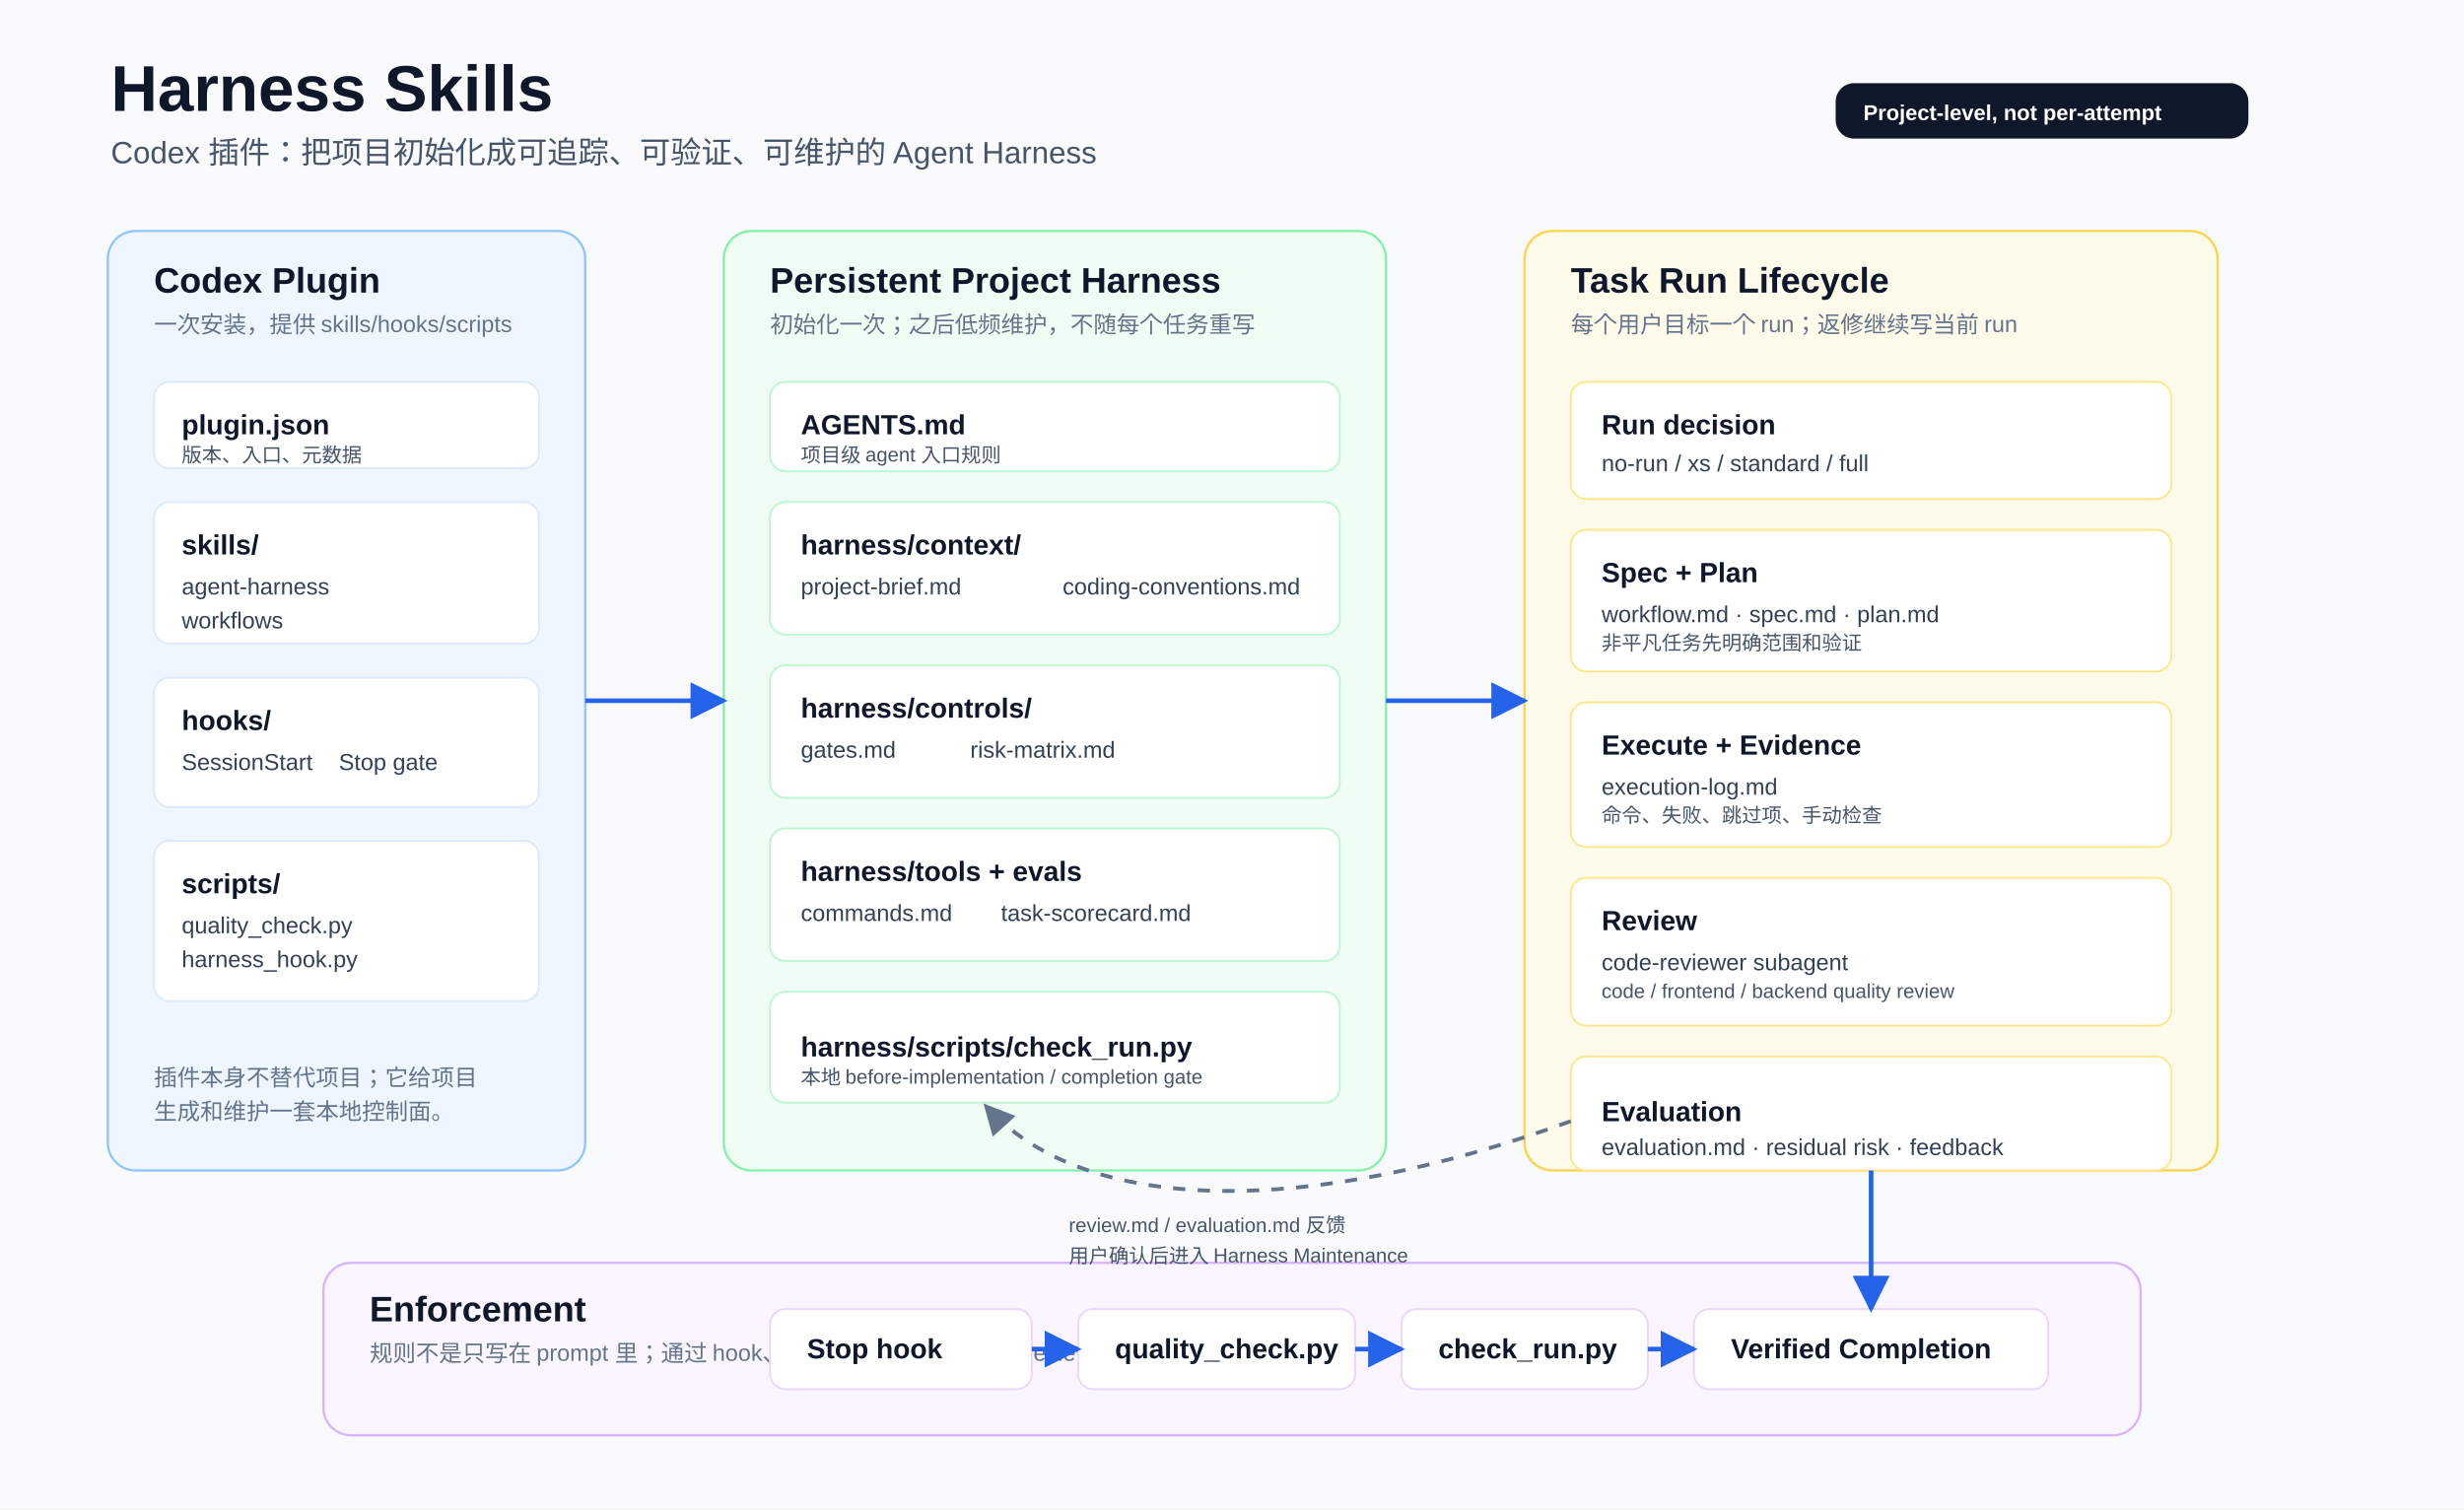
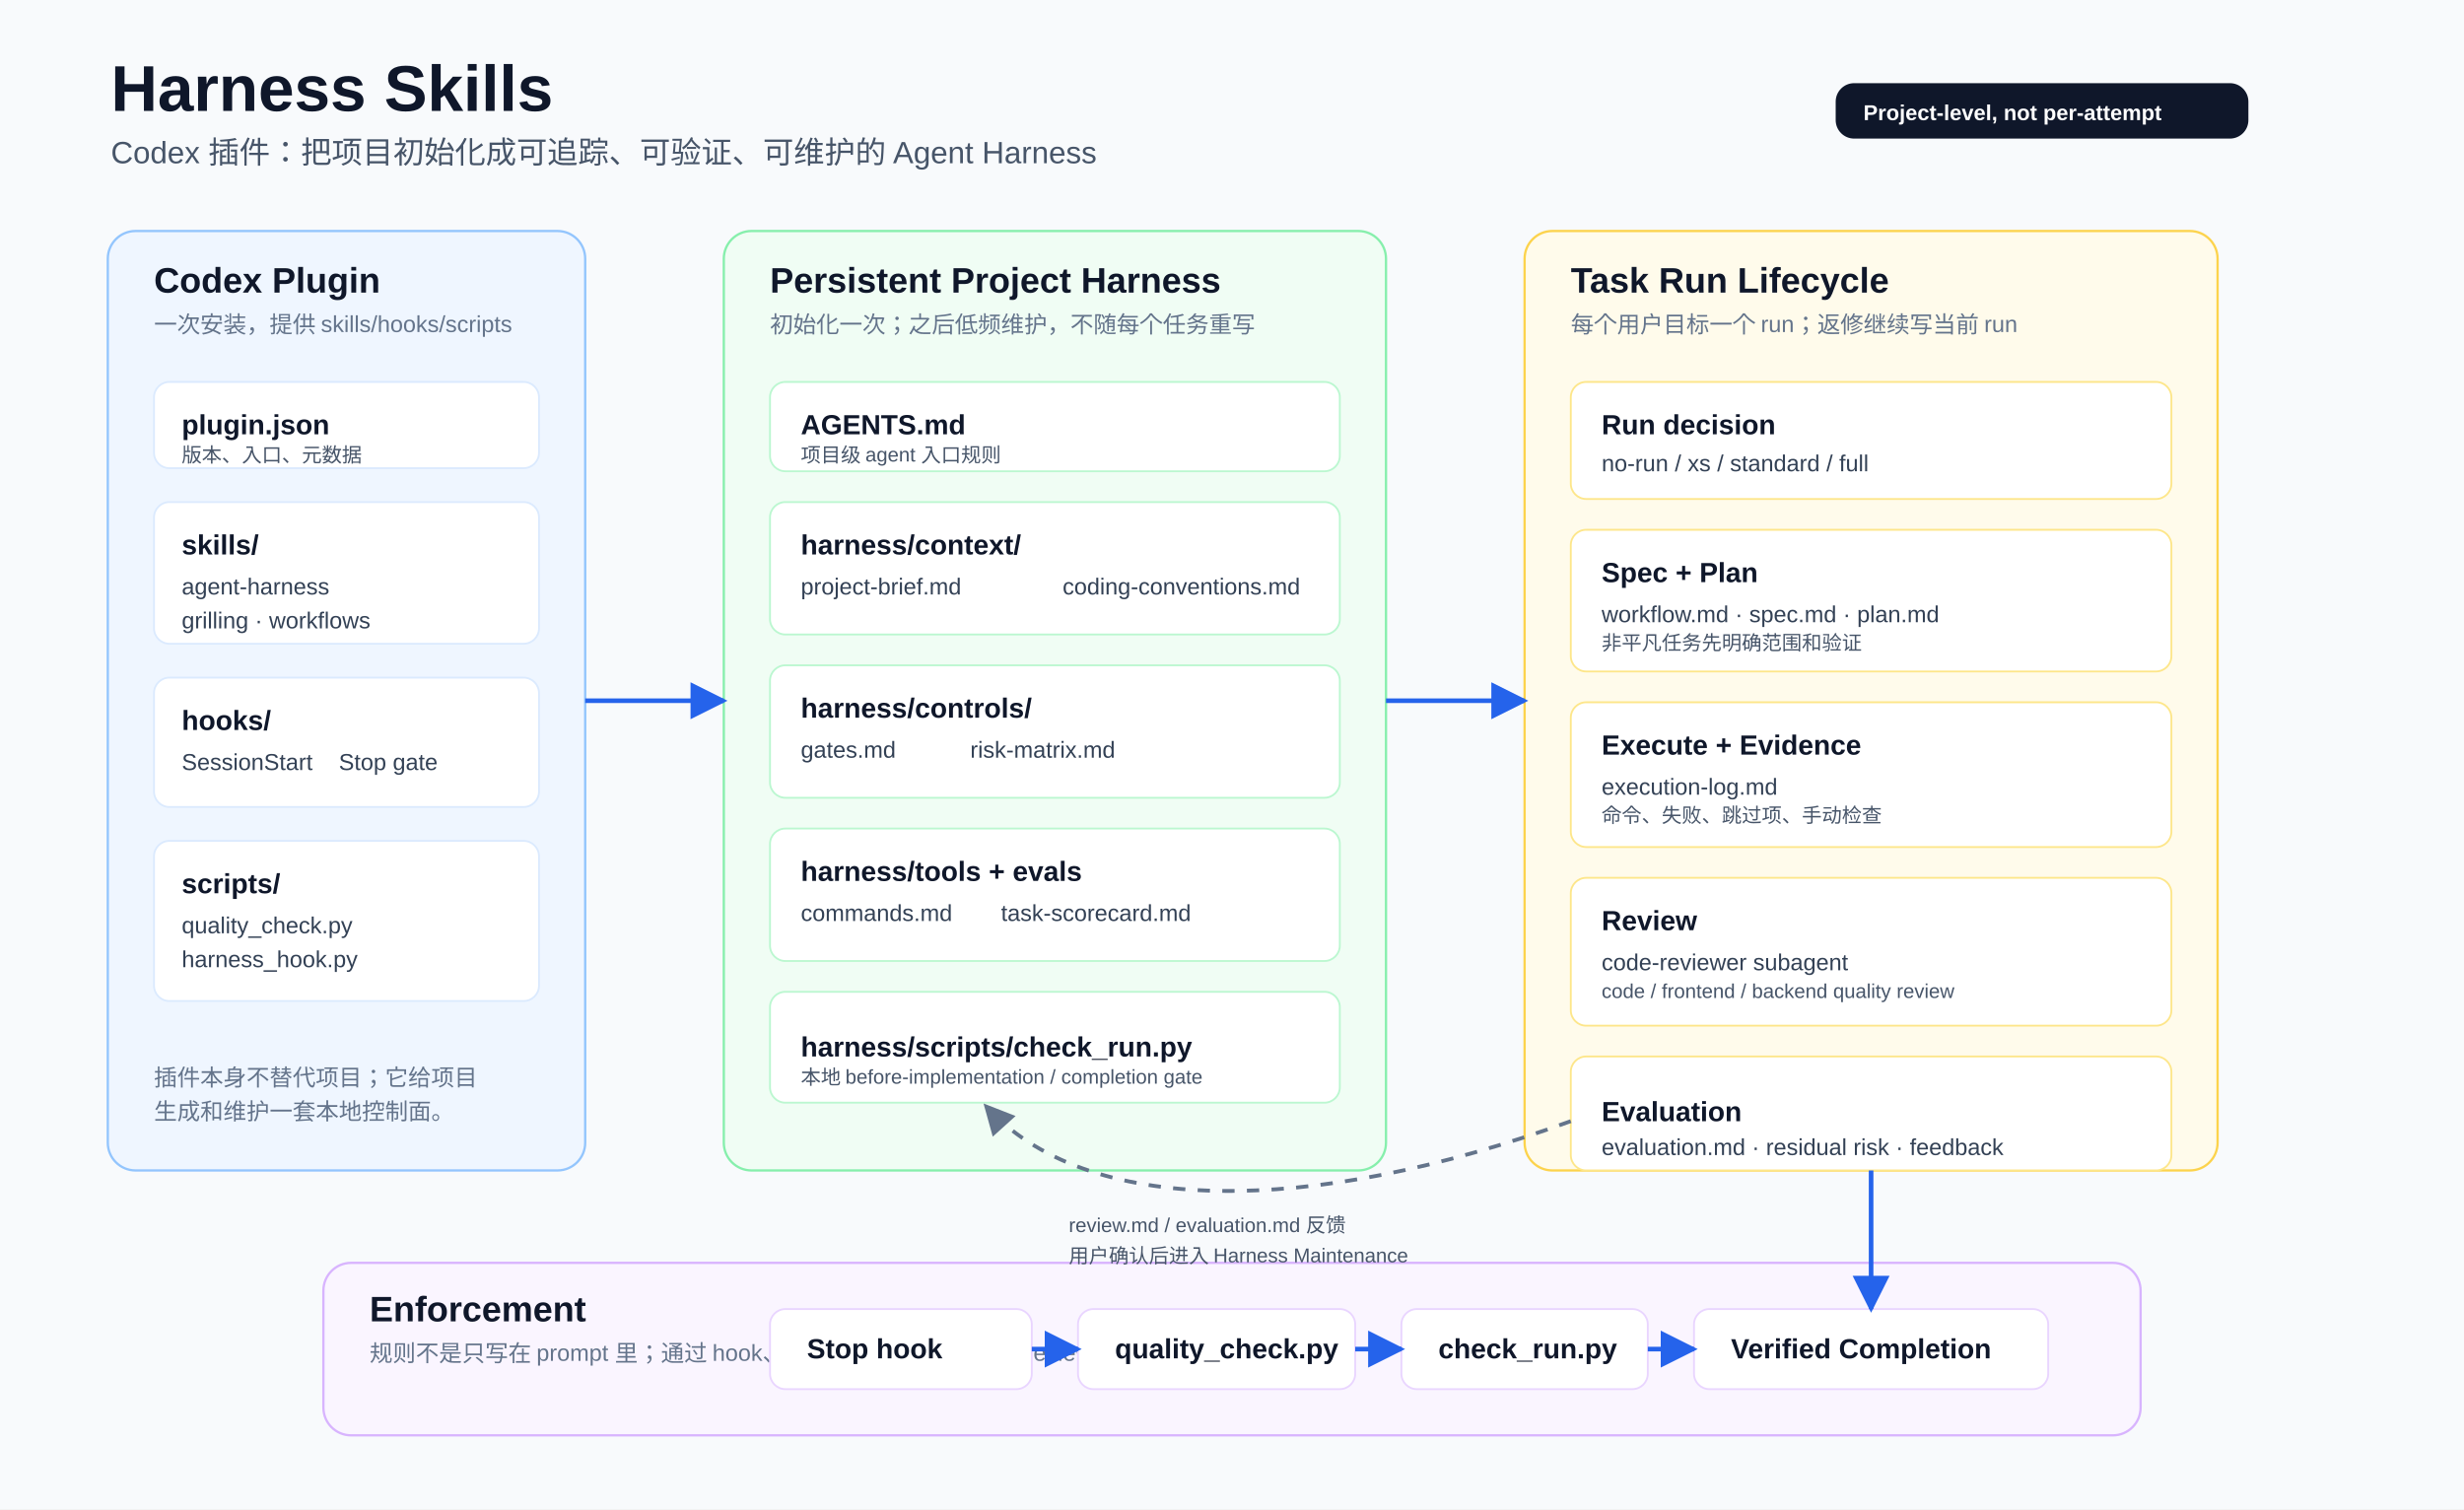
<svg xmlns="http://www.w3.org/2000/svg" width="1600" height="980" viewBox="0 0 1600 980" role="img" aria-labelledby="title desc">
  <defs>
    <marker id="arrow" viewBox="0 0 10 10" refX="9" refY="5" markerWidth="8" markerHeight="8" orient="auto-start-reverse">
      <path d="M 0 0 L 10 5 L 0 10 z" fill="#2563eb" />
    </marker>
    <marker id="arrow-muted" viewBox="0 0 10 10" refX="9" refY="5" markerWidth="8" markerHeight="8" orient="auto-start-reverse">
      <path d="M 0 0 L 10 5 L 0 10 z" fill="#64748b" />
    </marker>
    <style>
      .bg { fill: #f8fafc; }
      .title { font: 700 42px -apple-system, BlinkMacSystemFont, "Segoe UI", Arial, sans-serif; fill: #0f172a; }
      .subtitle { font: 400 20px -apple-system, BlinkMacSystemFont, "Segoe UI", Arial, sans-serif; fill: #475569; }
      .section-title { font: 700 23px -apple-system, BlinkMacSystemFont, "Segoe UI", Arial, sans-serif; fill: #0f172a; }
      .section-note { font: 400 15px -apple-system, BlinkMacSystemFont, "Segoe UI", Arial, sans-serif; fill: #64748b; }
      .box-title { font: 700 18px -apple-system, BlinkMacSystemFont, "Segoe UI", Arial, sans-serif; fill: #0f172a; }
      .box-text { font: 400 15px -apple-system, BlinkMacSystemFont, "Segoe UI", Arial, sans-serif; fill: #334155; }
      .small { font: 400 13px -apple-system, BlinkMacSystemFont, "Segoe UI", Arial, sans-serif; fill: #475569; }
      .panel { fill: #ffffff; stroke: #cbd5e1; stroke-width: 1.5; rx: 18; }
      .panel-blue { fill: #eff6ff; stroke: #93c5fd; stroke-width: 1.5; rx: 18; }
      .panel-green { fill: #f0fdf4; stroke: #86efac; stroke-width: 1.5; rx: 18; }
      .panel-amber { fill: #fffbeb; stroke: #fcd34d; stroke-width: 1.5; rx: 18; }
      .panel-purple { fill: #faf5ff; stroke: #d8b4fe; stroke-width: 1.5; rx: 18; }
      .chip { fill: #ffffff; stroke: #dbeafe; stroke-width: 1.2; rx: 10; }
      .chip-green { fill: #ffffff; stroke: #bbf7d0; stroke-width: 1.2; rx: 10; }
      .chip-amber { fill: #ffffff; stroke: #fde68a; stroke-width: 1.2; rx: 10; }
      .chip-purple { fill: #ffffff; stroke: #e9d5ff; stroke-width: 1.2; rx: 10; }
      .line { stroke: #2563eb; stroke-width: 3; fill: none; marker-end: url(#arrow); }
      .line-muted { stroke: #64748b; stroke-width: 2.5; stroke-dasharray: 8 8; fill: none; marker-end: url(#arrow-muted); }
      .badge { fill: #0f172a; rx: 12; }
      .badge-text { font: 700 14px -apple-system, BlinkMacSystemFont, "Segoe UI", Arial, sans-serif; fill: #ffffff; }
    </style>
  </defs>
  <rect class="bg" x="0" y="0" width="1600" height="980" />
  <text class="title" x="72" y="72">Harness Skills</text>
  <text class="subtitle" x="72" y="106">Codex 插件：把项目初始化成可追踪、可验证、可维护的 Agent Harness</text>
  <rect class="badge" x="1192" y="54" width="268" height="36" />
  <text class="badge-text" x="1210" y="78">Project-level, not per-attempt</text>
  <rect class="panel-blue" x="70" y="150" width="310" height="610" />
  <text class="section-title" x="100" y="190">Codex Plugin</text>
  <text class="section-note" x="100" y="216">一次安装，提供 skills/hooks/scripts</text>
  <rect class="chip" x="100" y="248" width="250" height="56" />
  <text class="box-title" x="118" y="282">plugin.json</text>
  <text class="small" x="118" y="300">版本、入口、元数据</text>
  <rect class="chip" x="100" y="326" width="250" height="92" />
  <text class="box-title" x="118" y="360">skills/</text>
  <text class="box-text" x="118" y="386">agent-harness</text>
-   <text class="box-text" x="118" y="408">workflows</text>
+   <text class="box-text" x="118" y="408">grilling · workflows</text>
  <rect class="chip" x="100" y="440" width="250" height="84" />
  <text class="box-title" x="118" y="474">hooks/</text>
  <text class="box-text" x="118" y="500">SessionStart</text>
  <text class="box-text" x="220" y="500">Stop gate</text>
  <rect class="chip" x="100" y="546" width="250" height="104" />
  <text class="box-title" x="118" y="580">scripts/</text>
  <text class="box-text" x="118" y="606">quality_check.py</text>
  <text class="box-text" x="118" y="628">harness_hook.py</text>
  <text class="section-note" x="100" y="705">插件本身不替代项目；它给项目</text>
  <text class="section-note" x="100" y="727">生成和维护一套本地控制面。</text>
  <rect class="panel-green" x="470" y="150" width="430" height="610" />
  <text class="section-title" x="500" y="190">Persistent Project Harness</text>
  <text class="section-note" x="500" y="216">初始化一次；之后低频维护，不随每个任务重写</text>
  <rect class="chip-green" x="500" y="248" width="370" height="58" />
  <text class="box-title" x="520" y="282">AGENTS.md</text>
  <text class="small" x="520" y="300">项目级 agent 入口规则</text>
  <rect class="chip-green" x="500" y="326" width="370" height="86" />
  <text class="box-title" x="520" y="360">harness/context/</text>
  <text class="box-text" x="520" y="386">project-brief.md</text>
  <text class="box-text" x="690" y="386">coding-conventions.md</text>
  <rect class="chip-green" x="500" y="432" width="370" height="86" />
  <text class="box-title" x="520" y="466">harness/controls/</text>
  <text class="box-text" x="520" y="492">gates.md</text>
  <text class="box-text" x="630" y="492">risk-matrix.md</text>
  <rect class="chip-green" x="500" y="538" width="370" height="86" />
  <text class="box-title" x="520" y="572">harness/tools + evals</text>
  <text class="box-text" x="520" y="598">commands.md</text>
  <text class="box-text" x="650" y="598">task-scorecard.md</text>
  <rect class="chip-green" x="500" y="644" width="370" height="72" />
  <text class="box-title" x="520" y="686">harness/scripts/check_run.py</text>
  <text class="small" x="520" y="704">本地 before-implementation / completion gate</text>
  <rect class="panel-amber" x="990" y="150" width="450" height="610" />
  <text class="section-title" x="1020" y="190">Task Run Lifecycle</text>
  <text class="section-note" x="1020" y="216">每个用户目标一个 run；返修继续写当前 run</text>
  <rect class="chip-amber" x="1020" y="248" width="390" height="76" />
  <text class="box-title" x="1040" y="282">Run decision</text>
  <text class="box-text" x="1040" y="306">no-run / xs / standard / full</text>
  <rect class="chip-amber" x="1020" y="344" width="390" height="92" />
  <text class="box-title" x="1040" y="378">Spec + Plan</text>
  <text class="box-text" x="1040" y="404">workflow.md · spec.md · plan.md</text>
  <text class="small" x="1040" y="422">非平凡任务先明确范围和验证</text>
  <rect class="chip-amber" x="1020" y="456" width="390" height="94" />
  <text class="box-title" x="1040" y="490">Execute + Evidence</text>
  <text class="box-text" x="1040" y="516">execution-log.md</text>
  <text class="small" x="1040" y="534">命令、失败、跳过项、手动检查</text>
  <rect class="chip-amber" x="1020" y="570" width="390" height="96" />
  <text class="box-title" x="1040" y="604">Review</text>
  <text class="box-text" x="1040" y="630">code-reviewer subagent</text>
  <text class="small" x="1040" y="648">code / frontend / backend quality review</text>
  <rect class="chip-amber" x="1020" y="686" width="390" height="74" />
  <text class="box-title" x="1040" y="728">Evaluation</text>
  <text class="box-text" x="1040" y="750">evaluation.md · residual risk · feedback</text>
  <rect class="panel-purple" x="210" y="820" width="1180" height="112" />
  <text class="section-title" x="240" y="858">Enforcement</text>
  <text class="section-note" x="240" y="884">规则不是只写在 prompt 里；通过 hook、checker、scorecard 和 review evidence 收口</text>
  <rect class="chip-purple" x="500" y="850" width="170" height="52" />
  <text class="box-title" x="524" y="882">Stop hook</text>
  <rect class="chip-purple" x="700" y="850" width="180" height="52" />
  <text class="box-title" x="724" y="882">quality_check.py</text>
  <rect class="chip-purple" x="910" y="850" width="160" height="52" />
  <text class="box-title" x="934" y="882">check_run.py</text>
  <rect class="chip-purple" x="1100" y="850" width="230" height="52" />
  <text class="box-title" x="1124" y="882">Verified Completion</text>
  <path class="line" d="M 380 455 C 415 455, 430 455, 470 455" />
  <path class="line" d="M 900 455 C 935 455, 950 455, 990 455" />
  <path class="line" d="M 1215 760 C 1215 790, 1215 805, 1215 850" />
  <path class="line" d="M 670 876 L 700 876" />
  <path class="line" d="M 880 876 L 910 876" />
  <path class="line" d="M 1070 876 L 1100 876" />
  <path class="line-muted" d="M 1020 728 C 850 790, 705 790, 640 718" />
  <text class="small" x="694" y="800">review.md / evaluation.md 反馈</text>
  <text class="small" x="694" y="820">用户确认后进入 Harness Maintenance</text>
</svg>
